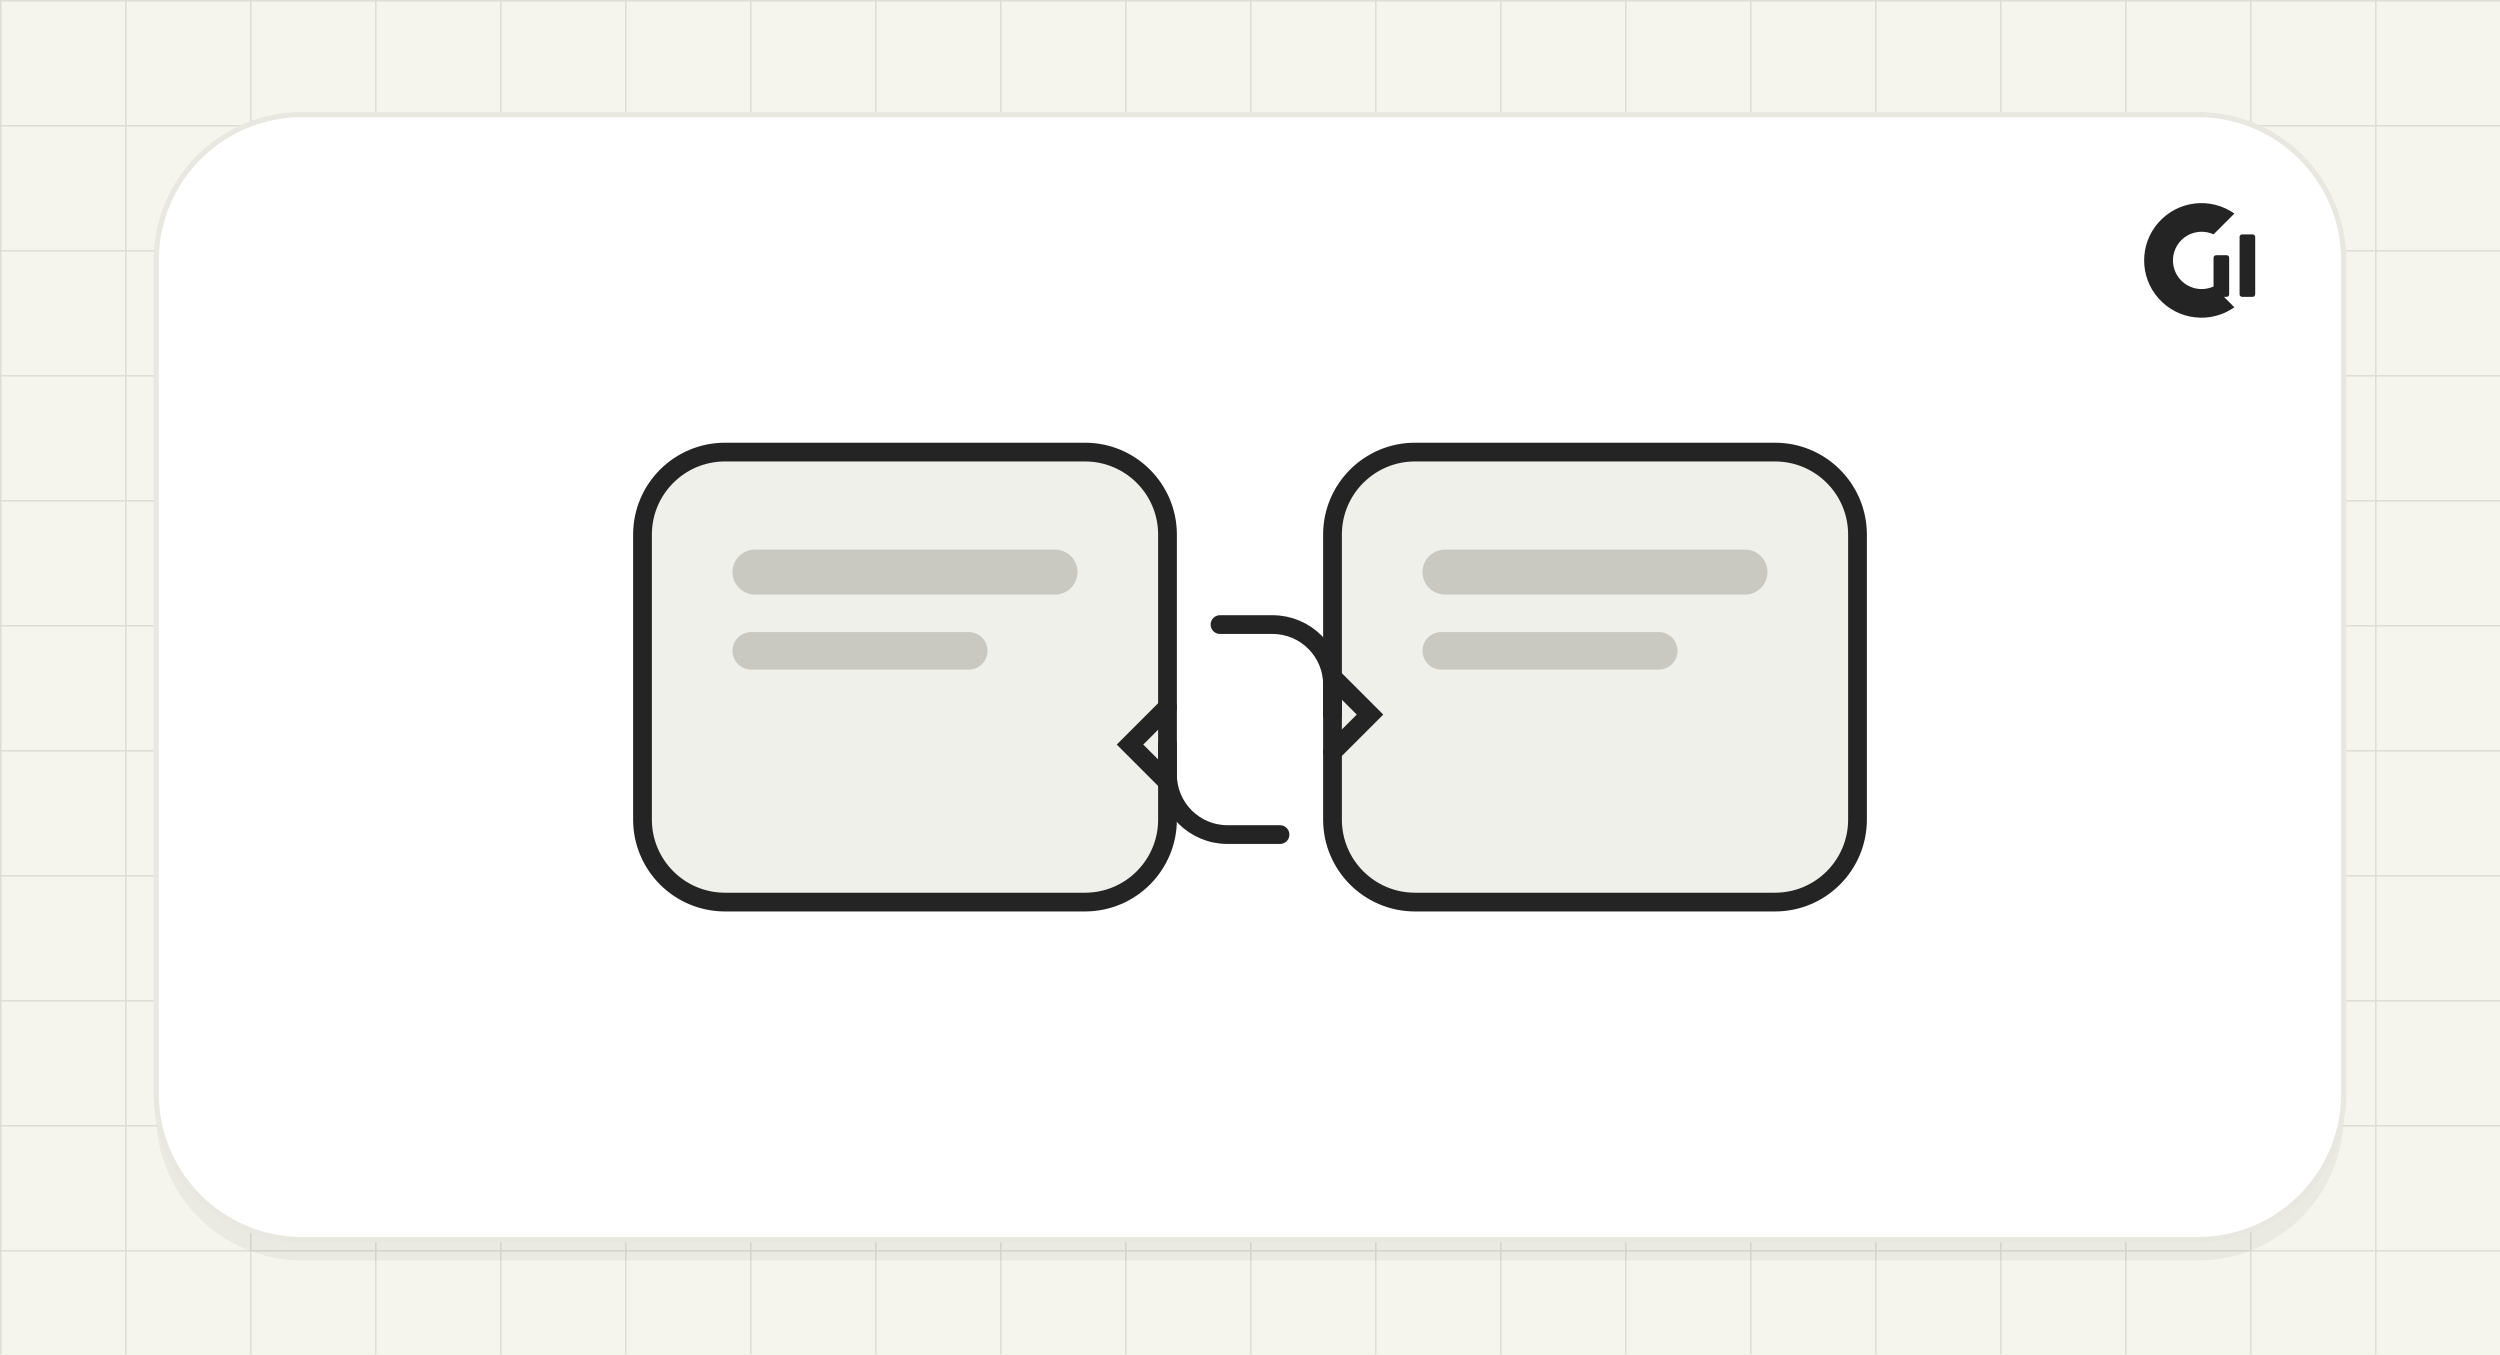
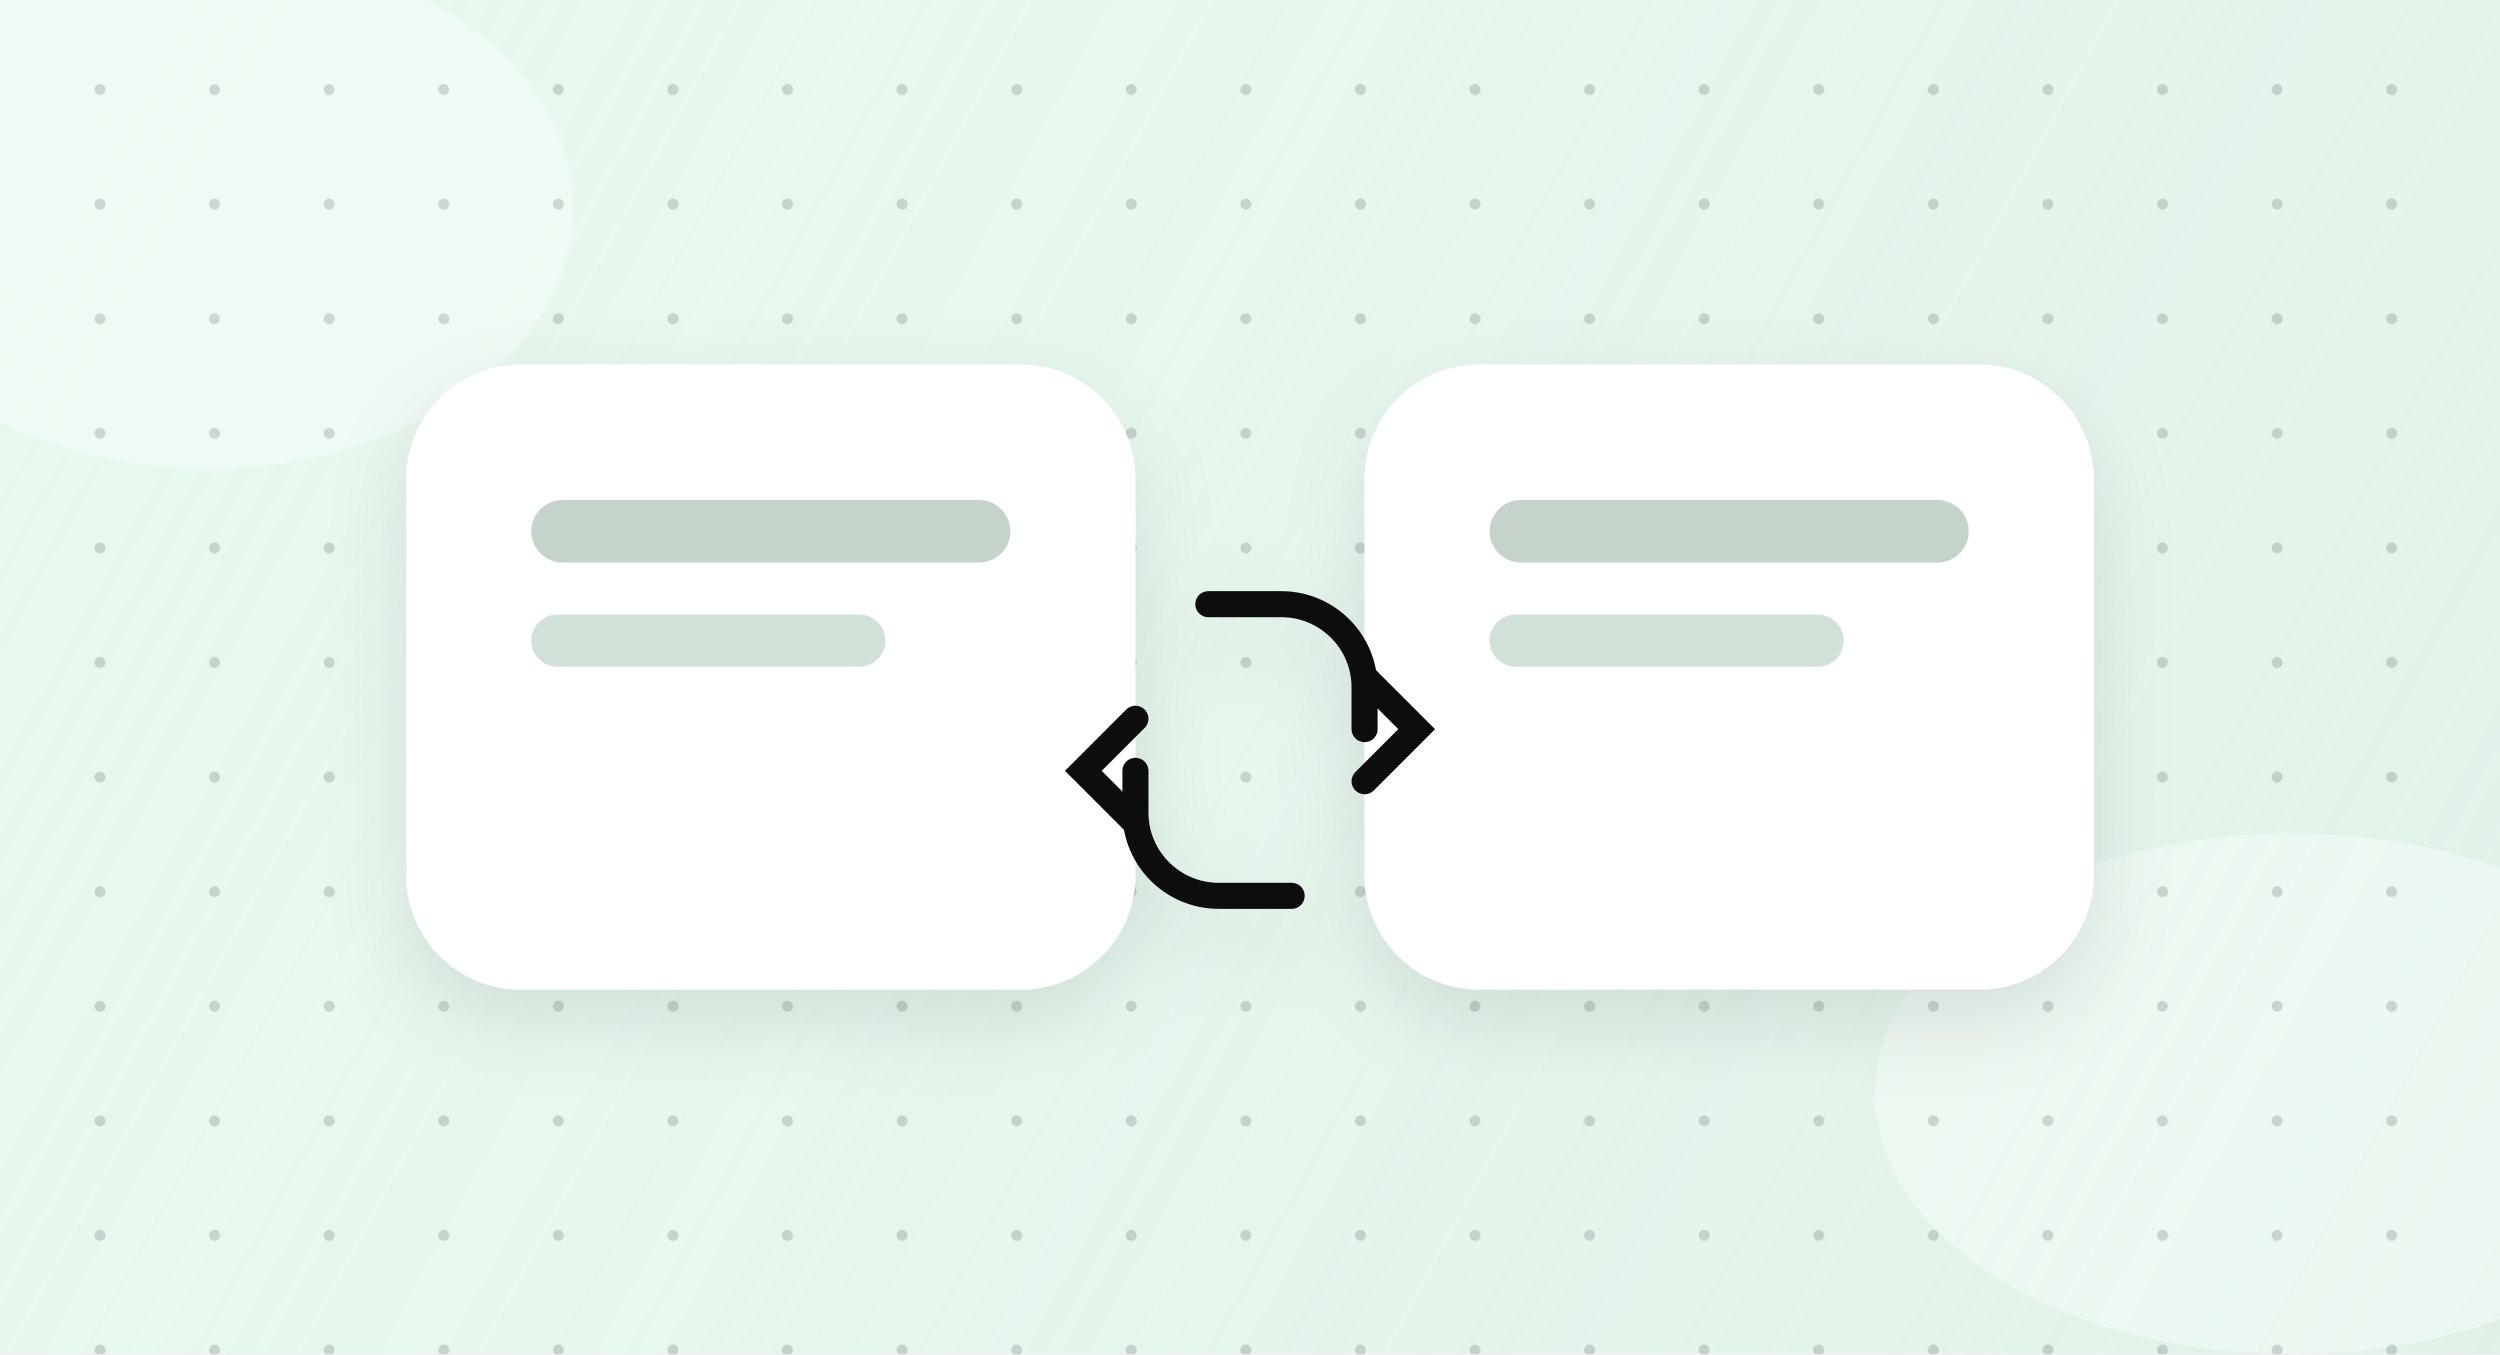
- <svg xmlns="http://www.w3.org/2000/svg" viewBox="0 0 480 260" fill="none" aria-hidden="true" data-cover-system="compare-v2">
+ <svg xmlns="http://www.w3.org/2000/svg" viewBox="0 0 480 260" fill="none" role="img" aria-hidden="true">
+   <rect width="480" height="260" fill="#E7F8EE" />
+   <rect width="480" height="260" fill="url(#wash-file-sync)" opacity="0.85" />
  <defs>
-     <pattern id="grid" width="24" height="24" patternUnits="userSpaceOnUse">
-       <path d="M24 0H0V24" stroke="#DEDED7" stroke-width="0.6" />
+     <linearGradient id="wash-file-sync" x1="0" y1="0" x2="480" y2="260" gradientUnits="userSpaceOnUse">
+       <stop stop-color="#EEFAF3" stop-opacity="0.0" />
+       <stop offset="1" stop-color="#D2E1D8" stop-opacity="0.35" />
+     </linearGradient>
+     <filter id="soft-file-sync" x="-20%" y="-20%" width="140%" height="140%">
+       <feDropShadow dx="0" dy="6" stdDeviation="8" flood-color="#111111" flood-opacity="0.10" />
+     </filter>
+     <pattern id="dots-file-sync" width="22" height="22" patternUnits="userSpaceOnUse" patternTransform="translate(18,16)">
+       <circle cx="1.2" cy="1.2" r="1.05" fill="#111111" opacity="0.35" />
    </pattern>
  </defs>
-   <rect width="480" height="260" fill="#F5F4ED" />
-   <rect width="480" height="260" fill="url(#grid)" />
-   <rect x="30" y="26" width="420" height="216" rx="28" fill="#242424" opacity=".055" />
-   <rect x="30" y="22" width="420" height="216" rx="28" fill="#FFFFFF" stroke="#E8E7E0" />
-   <g transform="translate(67.2 36.4) scale(.72)">
-     <g data-cover-art="true">
-       <rect x="78" y="70" width="140" height="120" rx="22" fill="#F0F0EB" stroke="#242424" stroke-width="5" stroke-linejoin="round" />
-       <rect x="262" y="70" width="140" height="120" rx="22" fill="#F0F0EB" stroke="#242424" stroke-width="5" stroke-linejoin="round" />
-       <rect x="102" y="96" width="92" height="12" rx="6" fill="#C9C9C2" />
-       <rect x="102" y="118" width="68" height="10" rx="5" fill="#C9C9C2" />
-       <rect x="286" y="96" width="92" height="12" rx="6" fill="#C9C9C2" />
-       <rect x="286" y="118" width="68" height="10" rx="5" fill="#C9C9C2" />
-       <g transform="translate(214,108)" fill="none" stroke="#242424" stroke-width="5" stroke-linecap="round">
-         <path d="M18 8h14a16 16 0 0 1 16 16v8" />
-         <path d="M48 22l10 10-10 10" />
-         <path d="M34 64H20A16 16 0 0 1 4 48v-8" />
-         <path d="M4 50L-6 40 4 30" />
-       </g>
+   <ellipse cx="40" cy="40" rx="70" ry="50" fill="#FFFFFF" opacity="0.35" />
+   <ellipse cx="440" cy="210" rx="80" ry="50" fill="#FFFFFF" opacity="0.35" />
+   <rect width="480" height="260" fill="url(#dots-file-sync)" opacity="0.45" />
+   <g filter="url(#soft-file-sync)">
+     <rect x="78" y="70" width="140" height="120" rx="22" fill="#FFFFFF" />
+     <rect x="262" y="70" width="140" height="120" rx="22" fill="#FFFFFF" />
+     <rect x="102" y="96" width="92" height="12" rx="6" fill="#C5D3CB" />
+     <rect x="102" y="118" width="68" height="10" rx="5" fill="#D2E1D8" />
+     <rect x="286" y="96" width="92" height="12" rx="6" fill="#C5D3CB" />
+     <rect x="286" y="118" width="68" height="10" rx="5" fill="#D2E1D8" />
+     <g transform="translate(214,108)" fill="none" stroke="#111111" stroke-width="5" stroke-linecap="round">
+       <path d="M18 8h14a16 16 0 0 1 16 16v8" />
+       <path d="M48 22l10 10-10 10" />
+       <path d="M34 64H20A16 16 0 0 1 4 48v-8" />
+       <path d="M4 50L-6 40 4 30" />
    </g>
  </g>
-   <g transform="translate(410 38)" fill="#242424">
-     <path d="M19 3A11 11 0 1 0 19 21L15 17A5.5 5.5 0 1 1 15 7Z" />
-     <rect x="15" y="11" width="3" height="8" rx=".5" />
-     <rect x="20" y="7" width="3" height="12" rx=".5" />
-   </g>
</svg>
